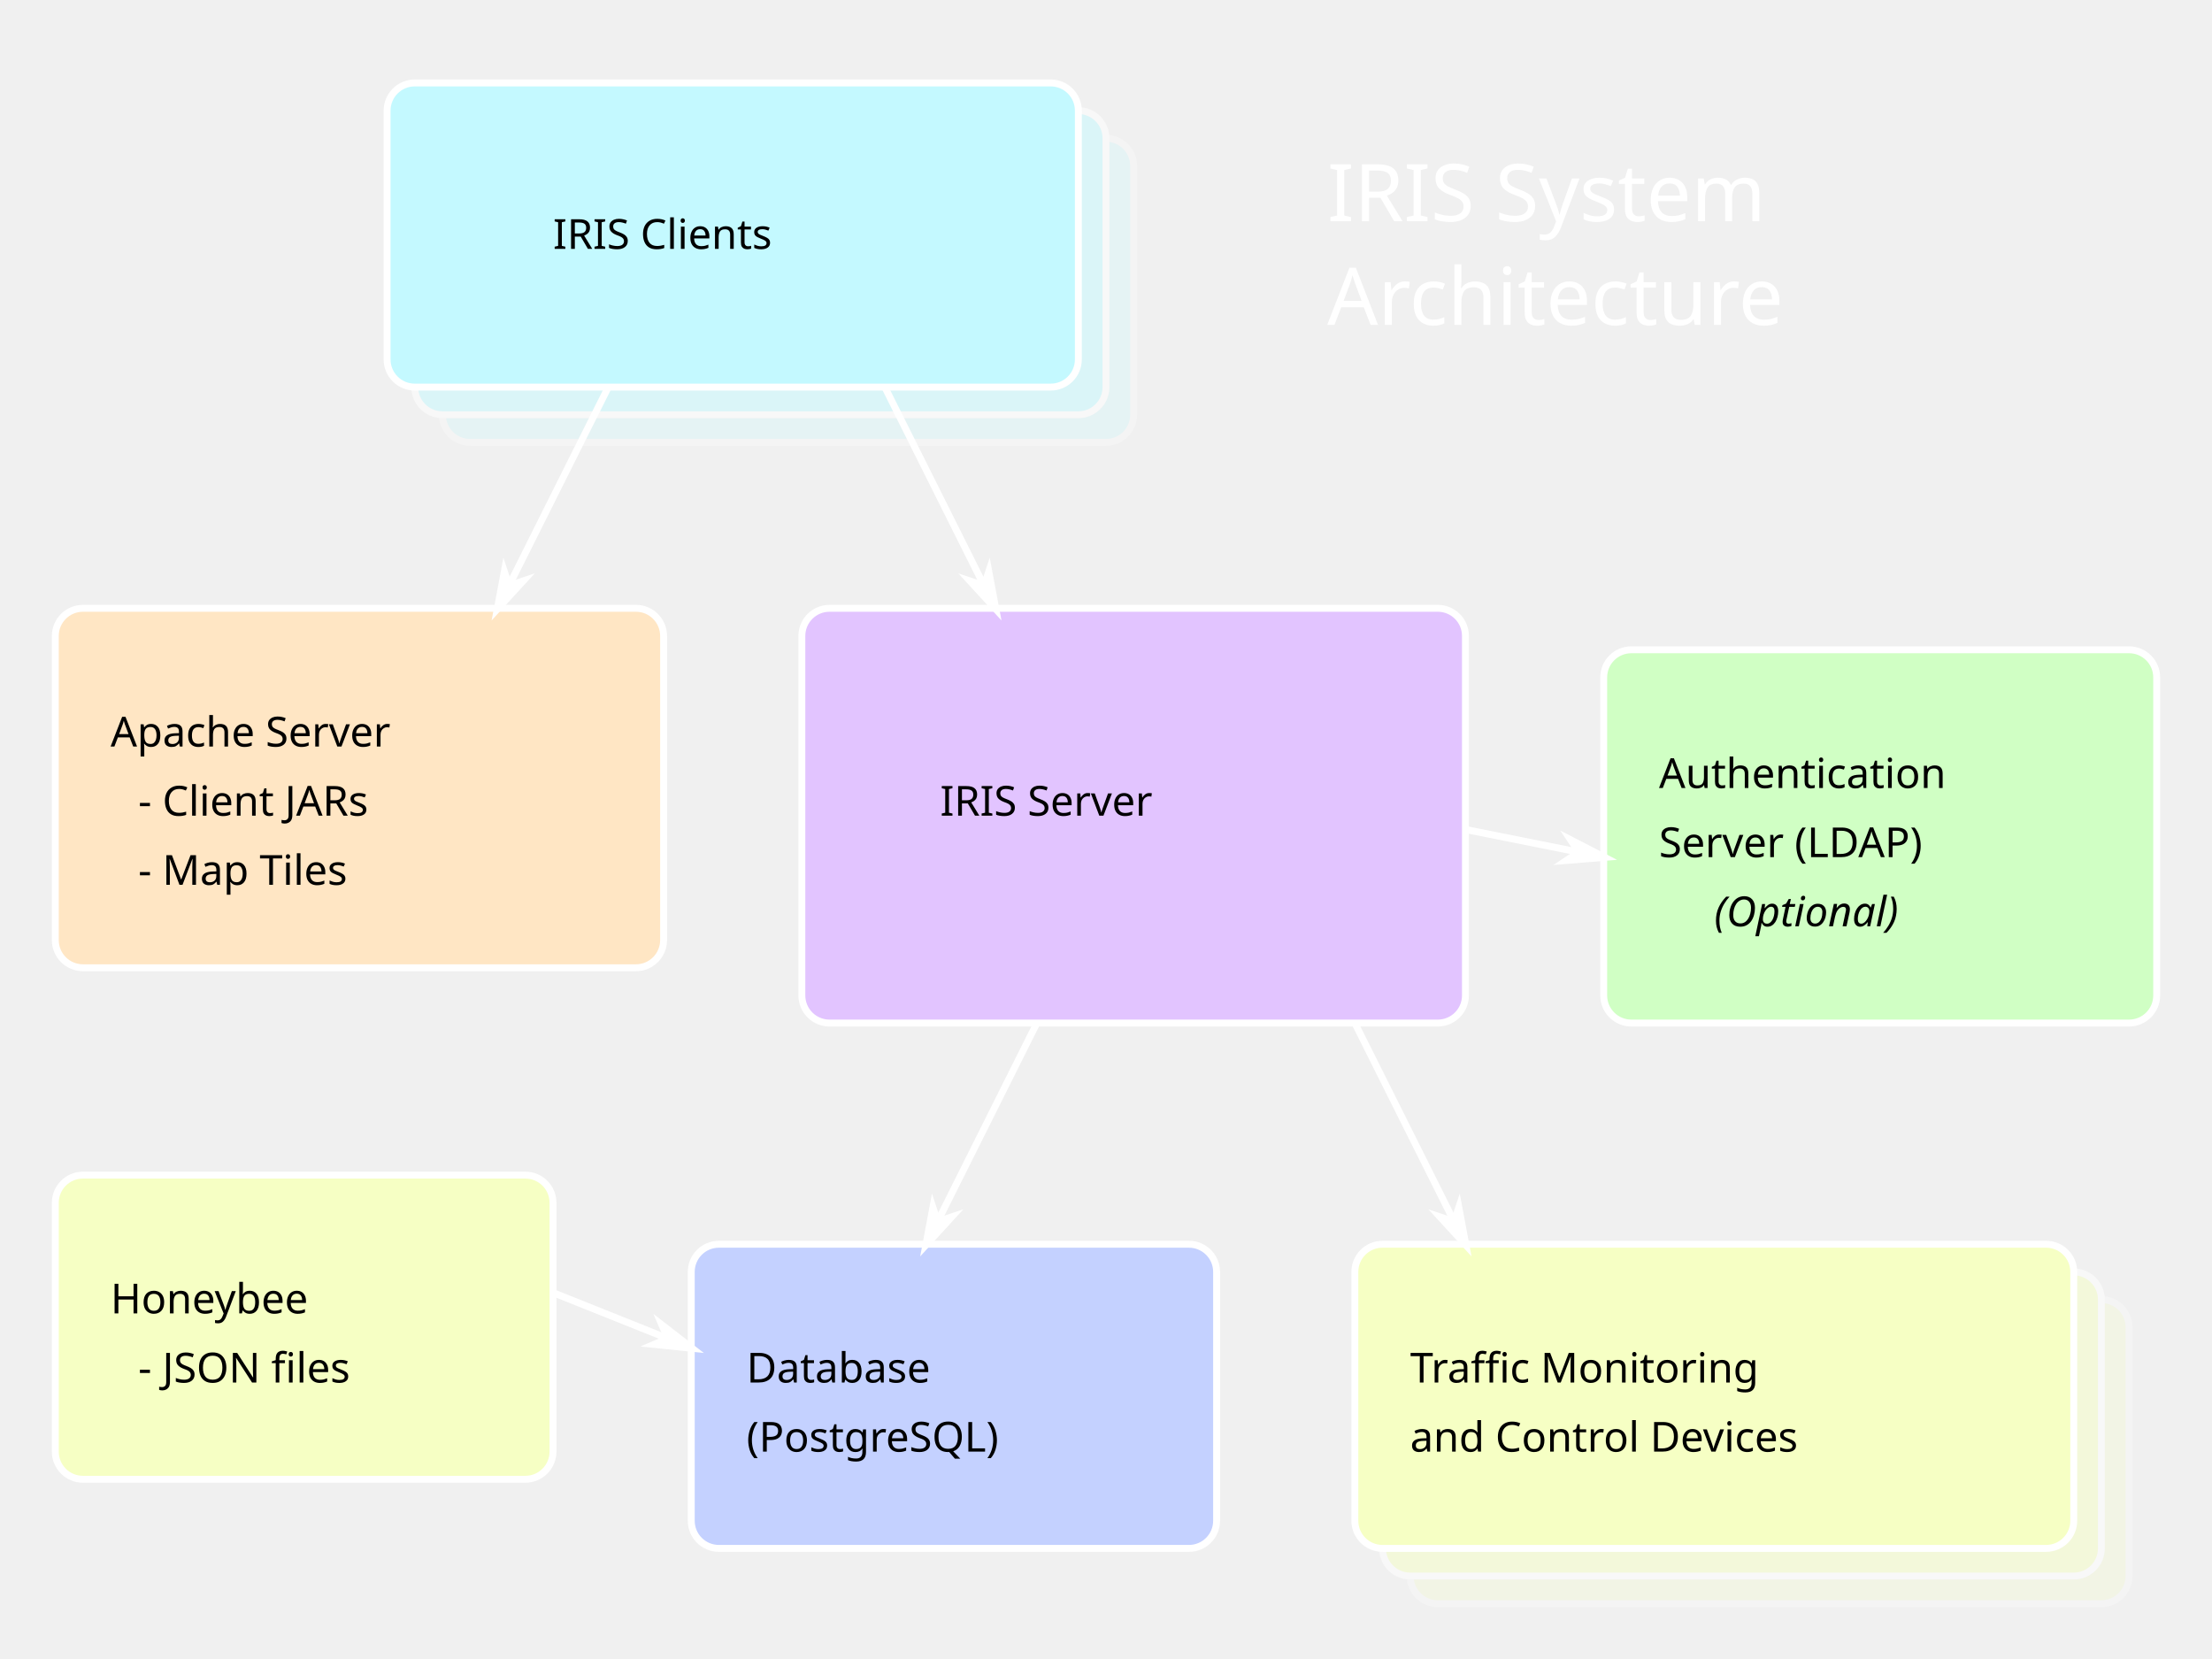
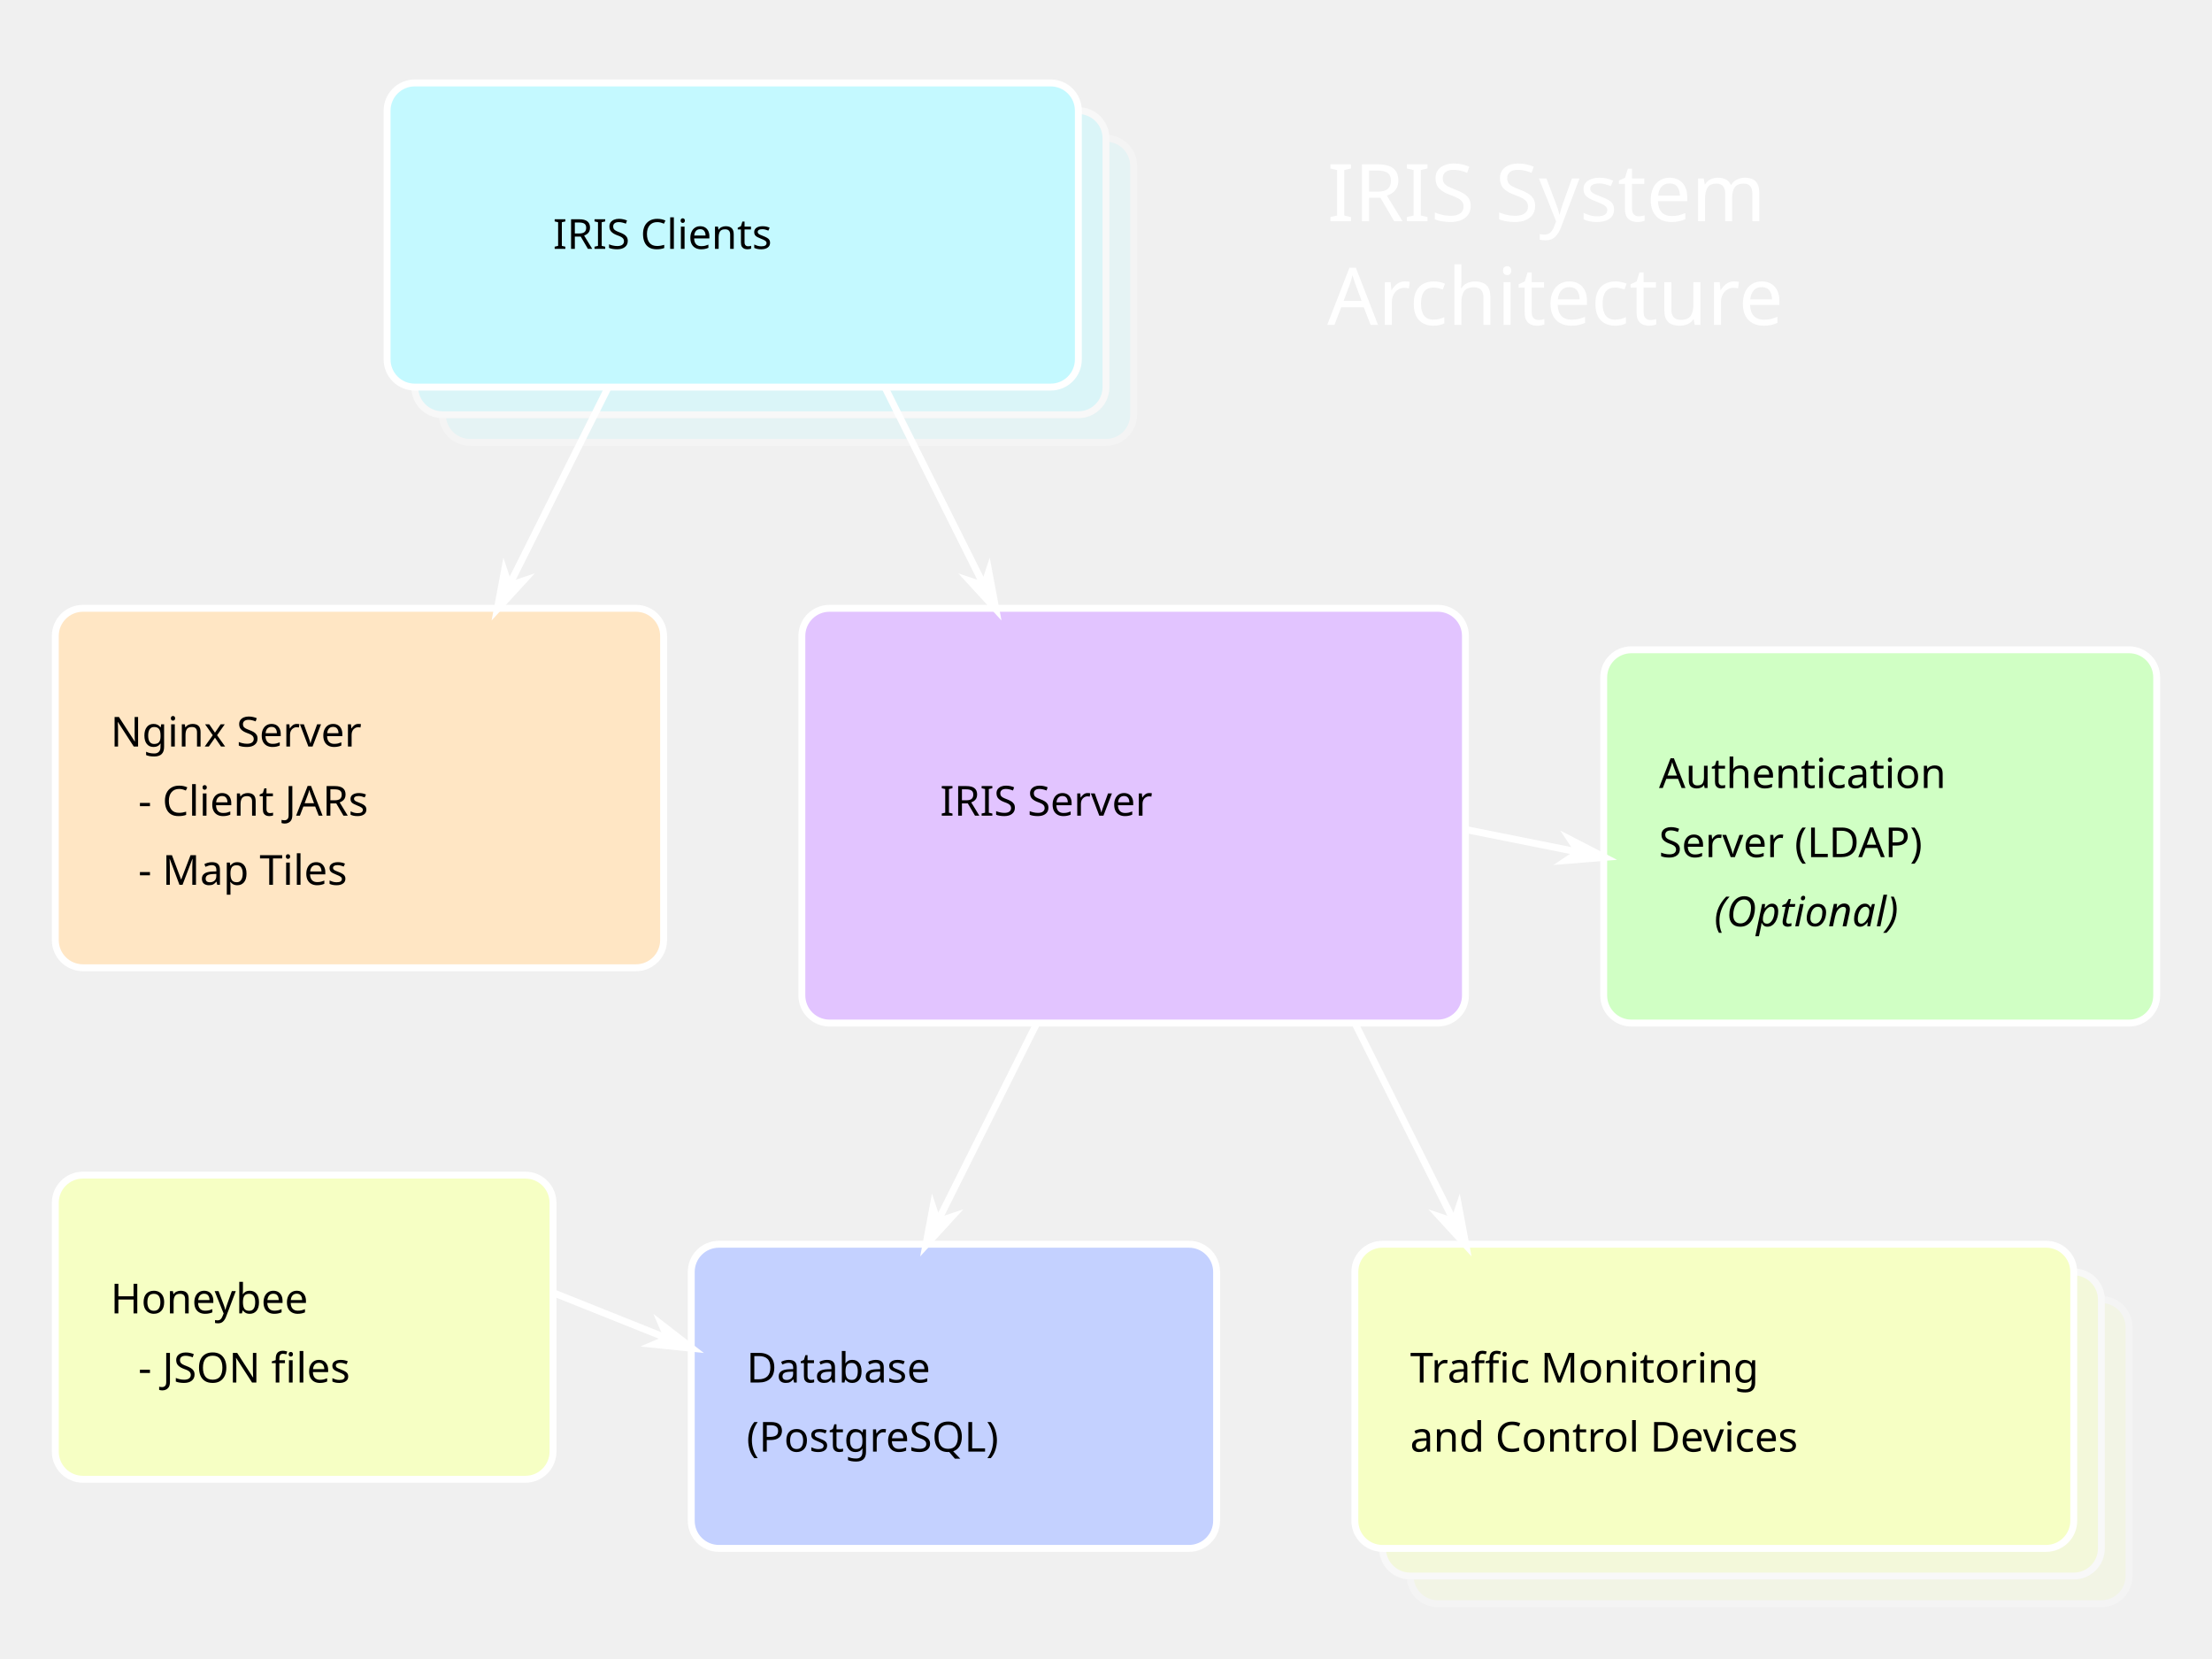
<svg xmlns="http://www.w3.org/2000/svg" version="1.1" width="640" height="480">
  <defs>
    <marker id="Arrow1Mend" orient="auto" style="overflow:visible">
      <path d="M 0,0 5,-5 -12.5,0 5,5 0,0 z" transform="matrix(-0.4,0,0,-0.4,-4,0)" style="fill:white;stroke:white;stroke-width:1pt;marker-start:none" />
    </marker>
  </defs>
  <g style="font-family:sans-serif">
    <text style="font-size:x-large;fill:white">
      <tspan x="384" y="64">IRIS System</tspan>
      <tspan x="384" y="94">Architecture</tspan>
    </text>
    <g transform="translate(112,24)">
      <g style="fill:#c4f9ff;stroke:white;stroke-width:2">
        <g style="opacity:0.5">
          <rect x="16" y="16" width="200" height="88" ry="8" style="opacity:0.5" />
          <rect x="8" y="8" width="200" height="88" ry="8" />
        </g>
        <rect x="0" y="0" width="200" height="88" ry="8" />
      </g>
      <text>
        <tspan x="48" y="48">IRIS Clients</tspan>
      </text>
    </g>
    <g transform="translate(16,176)">
      <rect x="0" y="0" width="176" height="104" ry="8" style="fill:#ffe6c4;stroke:white;stroke-width:2" />
      <text>
-         <tspan x="16" y="40">Apache Server</tspan>
+         <tspan x="16" y="40">Nginx Server</tspan>
        <tspan x="24" y="60">- Client JARs</tspan>
        <tspan x="24" y="80">- Map Tiles</tspan>
      </text>
    </g>
    <g transform="translate(232,176)">
      <rect x="0" y="0" width="192" height="120" ry="8" style="fill:#e2c4ff;stroke:white;stroke-width:2" />
      <text>
        <tspan x="40" y="60">IRIS Server</tspan>
      </text>
    </g>
    <g transform="translate(464,188)">
      <rect x="0" y="0" width="160" height="108" ry="8" style="fill:#d0ffc4;stroke:white;stroke-width:2" />
      <text>
        <tspan x="16" y="40">Authentication</tspan>
        <tspan x="16" y="60">Server (LDAP)</tspan>
        <tspan x="32" y="80" style="font-style:italic">(Optional)</tspan>
      </text>
    </g>
    <g transform="translate(16,340)">
      <rect x="0" y="0" width="144" height="88" ry="8" style="fill:#f6ffc4;stroke:white;stroke-width:2" />
      <text>
        <tspan x="16" y="40">Honeybee</tspan>
        <tspan x="24" y="60">- JSON files</tspan>
      </text>
    </g>
    <g transform="translate(200,360)">
      <rect x="0" y="0" width="152" height="88" ry="8" style="fill:#c4d1ff;stroke:white;stroke-width:2" />
      <text>
        <tspan x="16" y="40">Database</tspan>
        <tspan x="16" y="60">(PostgreSQL)</tspan>
      </text>
    </g>
    <g transform="translate(392,360)">
      <g style="fill:#f6ffc4;stroke:white;stroke-width:2">
        <g style="opacity:0.5">
          <rect x="16" y="16" width="208" height="88" ry="8" style="opacity:0.5" />
          <rect x="8" y="8" width="208" height="88" ry="8" />
        </g>
        <rect x="0" y="0" width="208" height="88" ry="8" />
      </g>
      <text>
        <tspan x="16" y="40">Traffic Monitoring</tspan>
        <tspan x="16" y="60">and Control Devices</tspan>
      </text>
    </g>
    <g style="stroke:white;stroke-width:2;marker-end:url(#Arrow1Mend)">
      <path d="m 176,112 -32,64" />
      <path d="m 256,112 32,64" />
      <path d="m 424,240 40,8" />
      <path d="m 160,374 40,16" />
      <path d="m 300,296 -32,64" />
      <path d="m 392,296 32,64" />
    </g>
  </g>
</svg>
